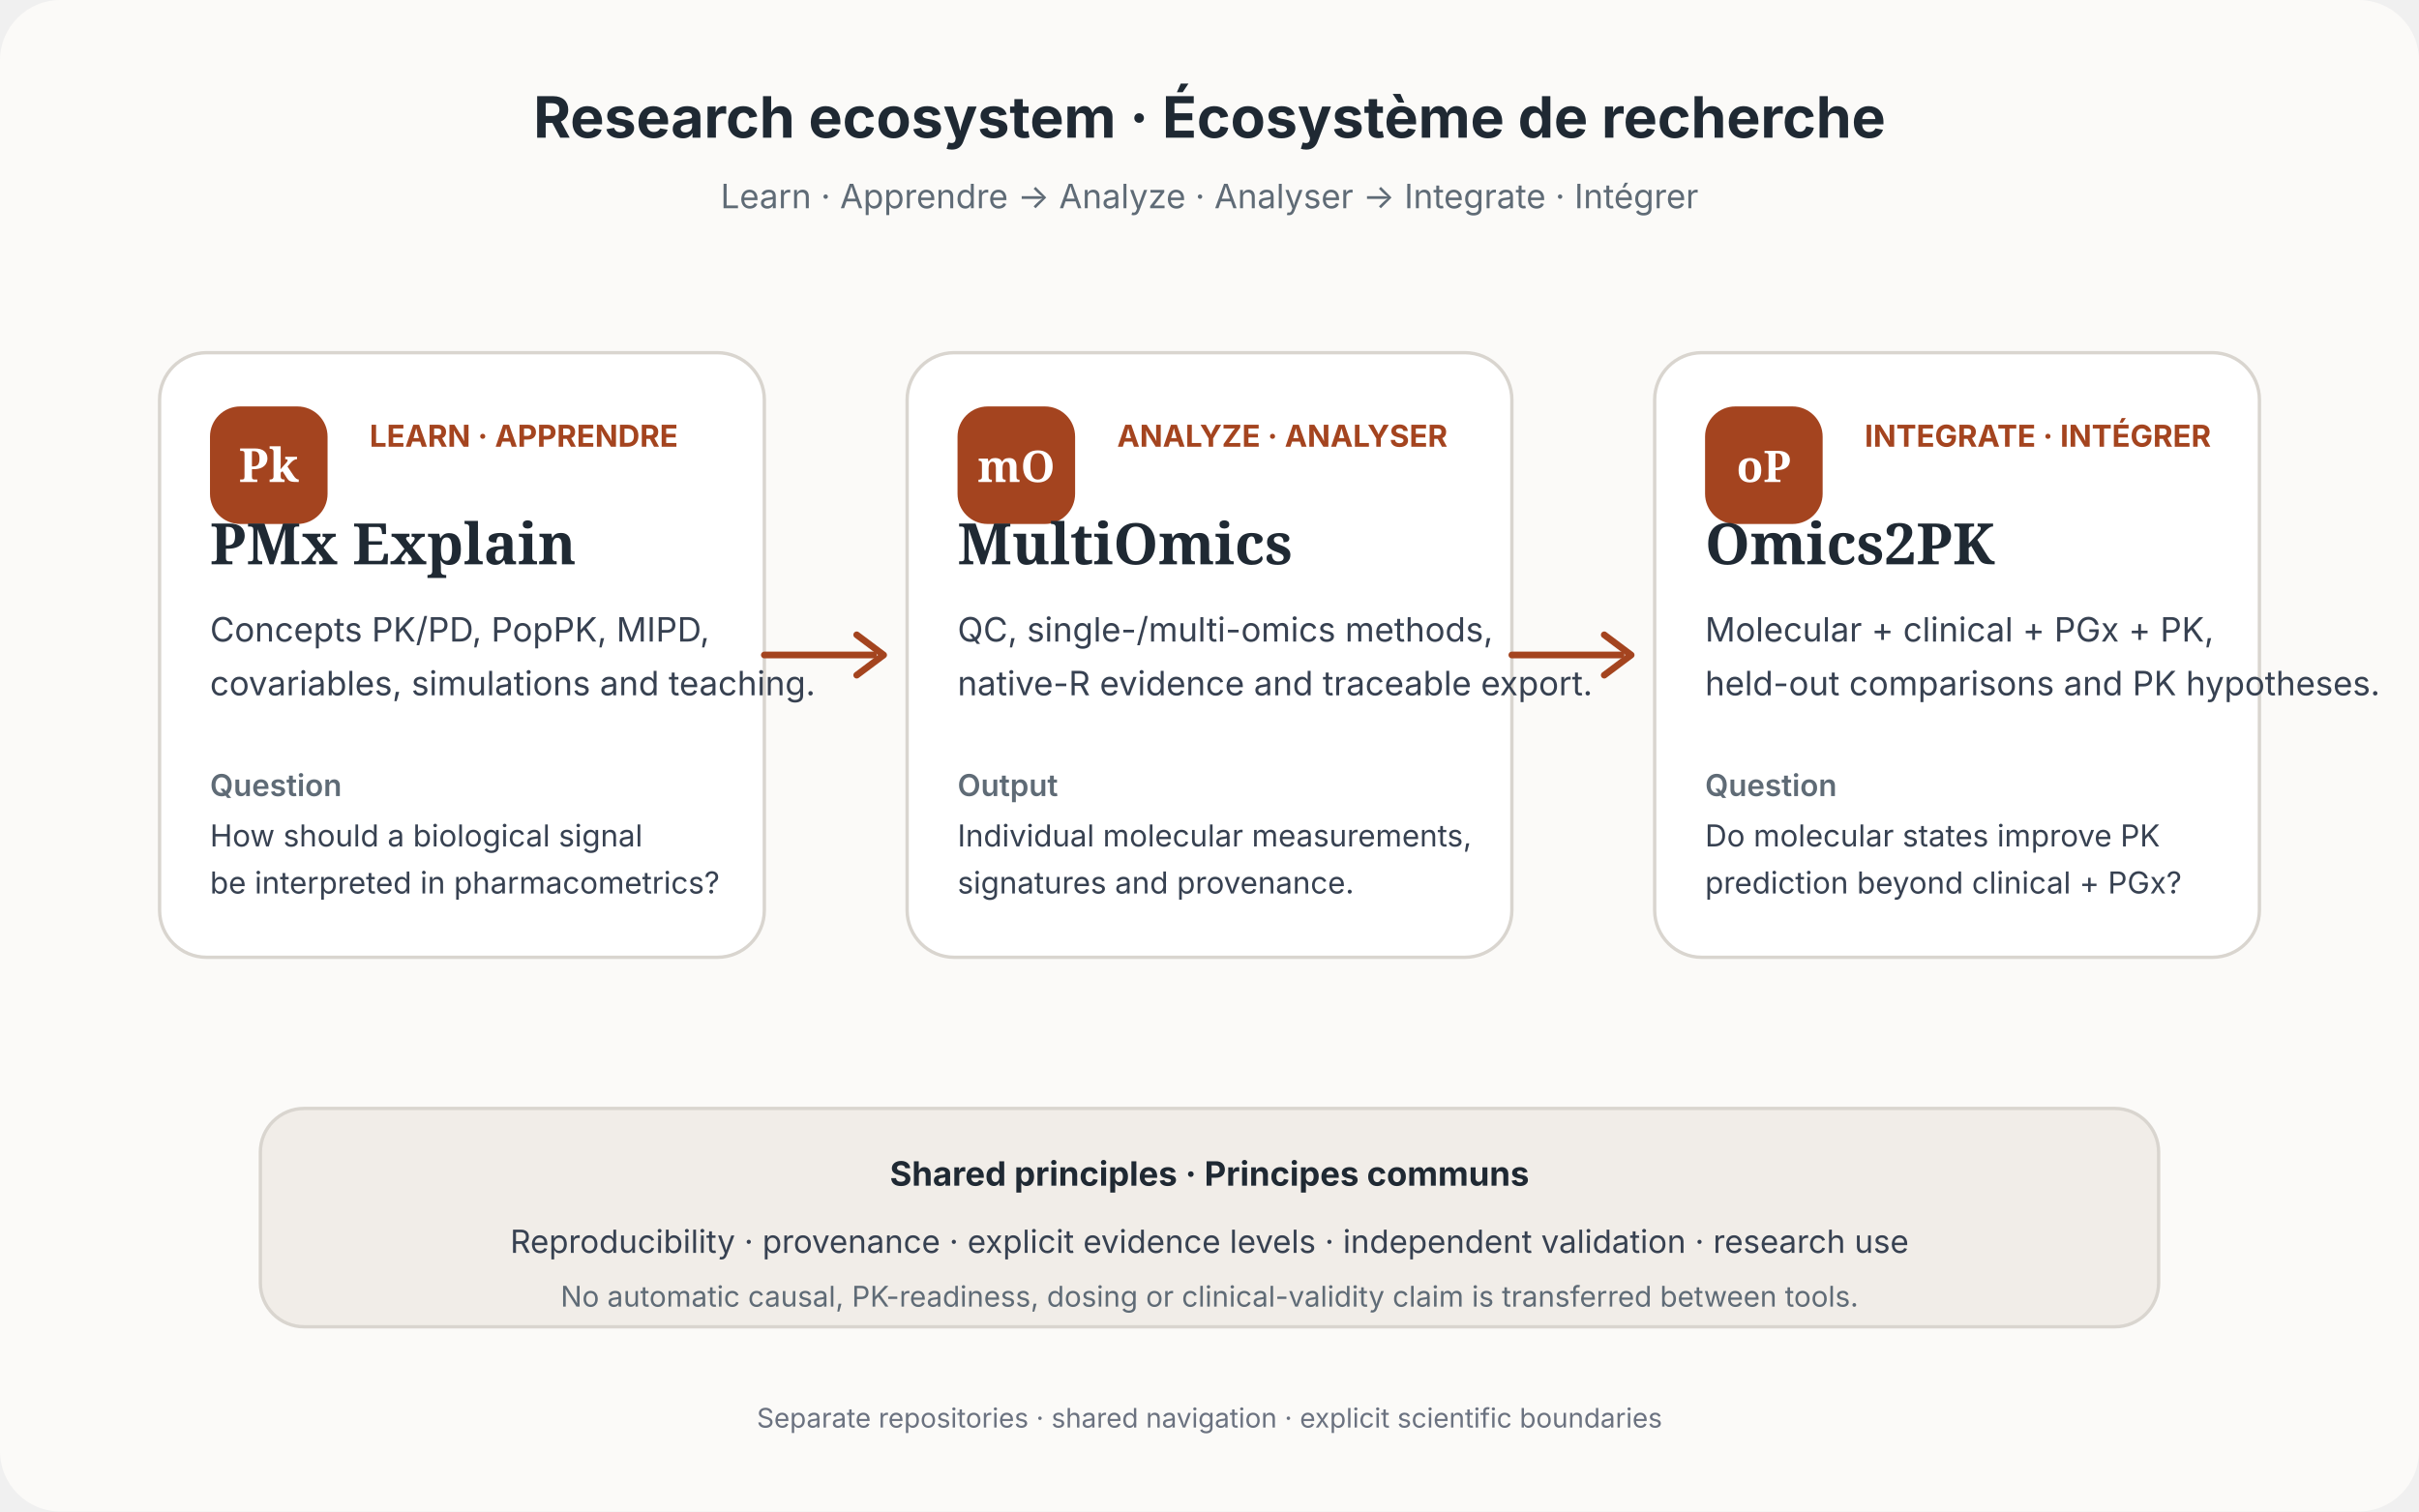
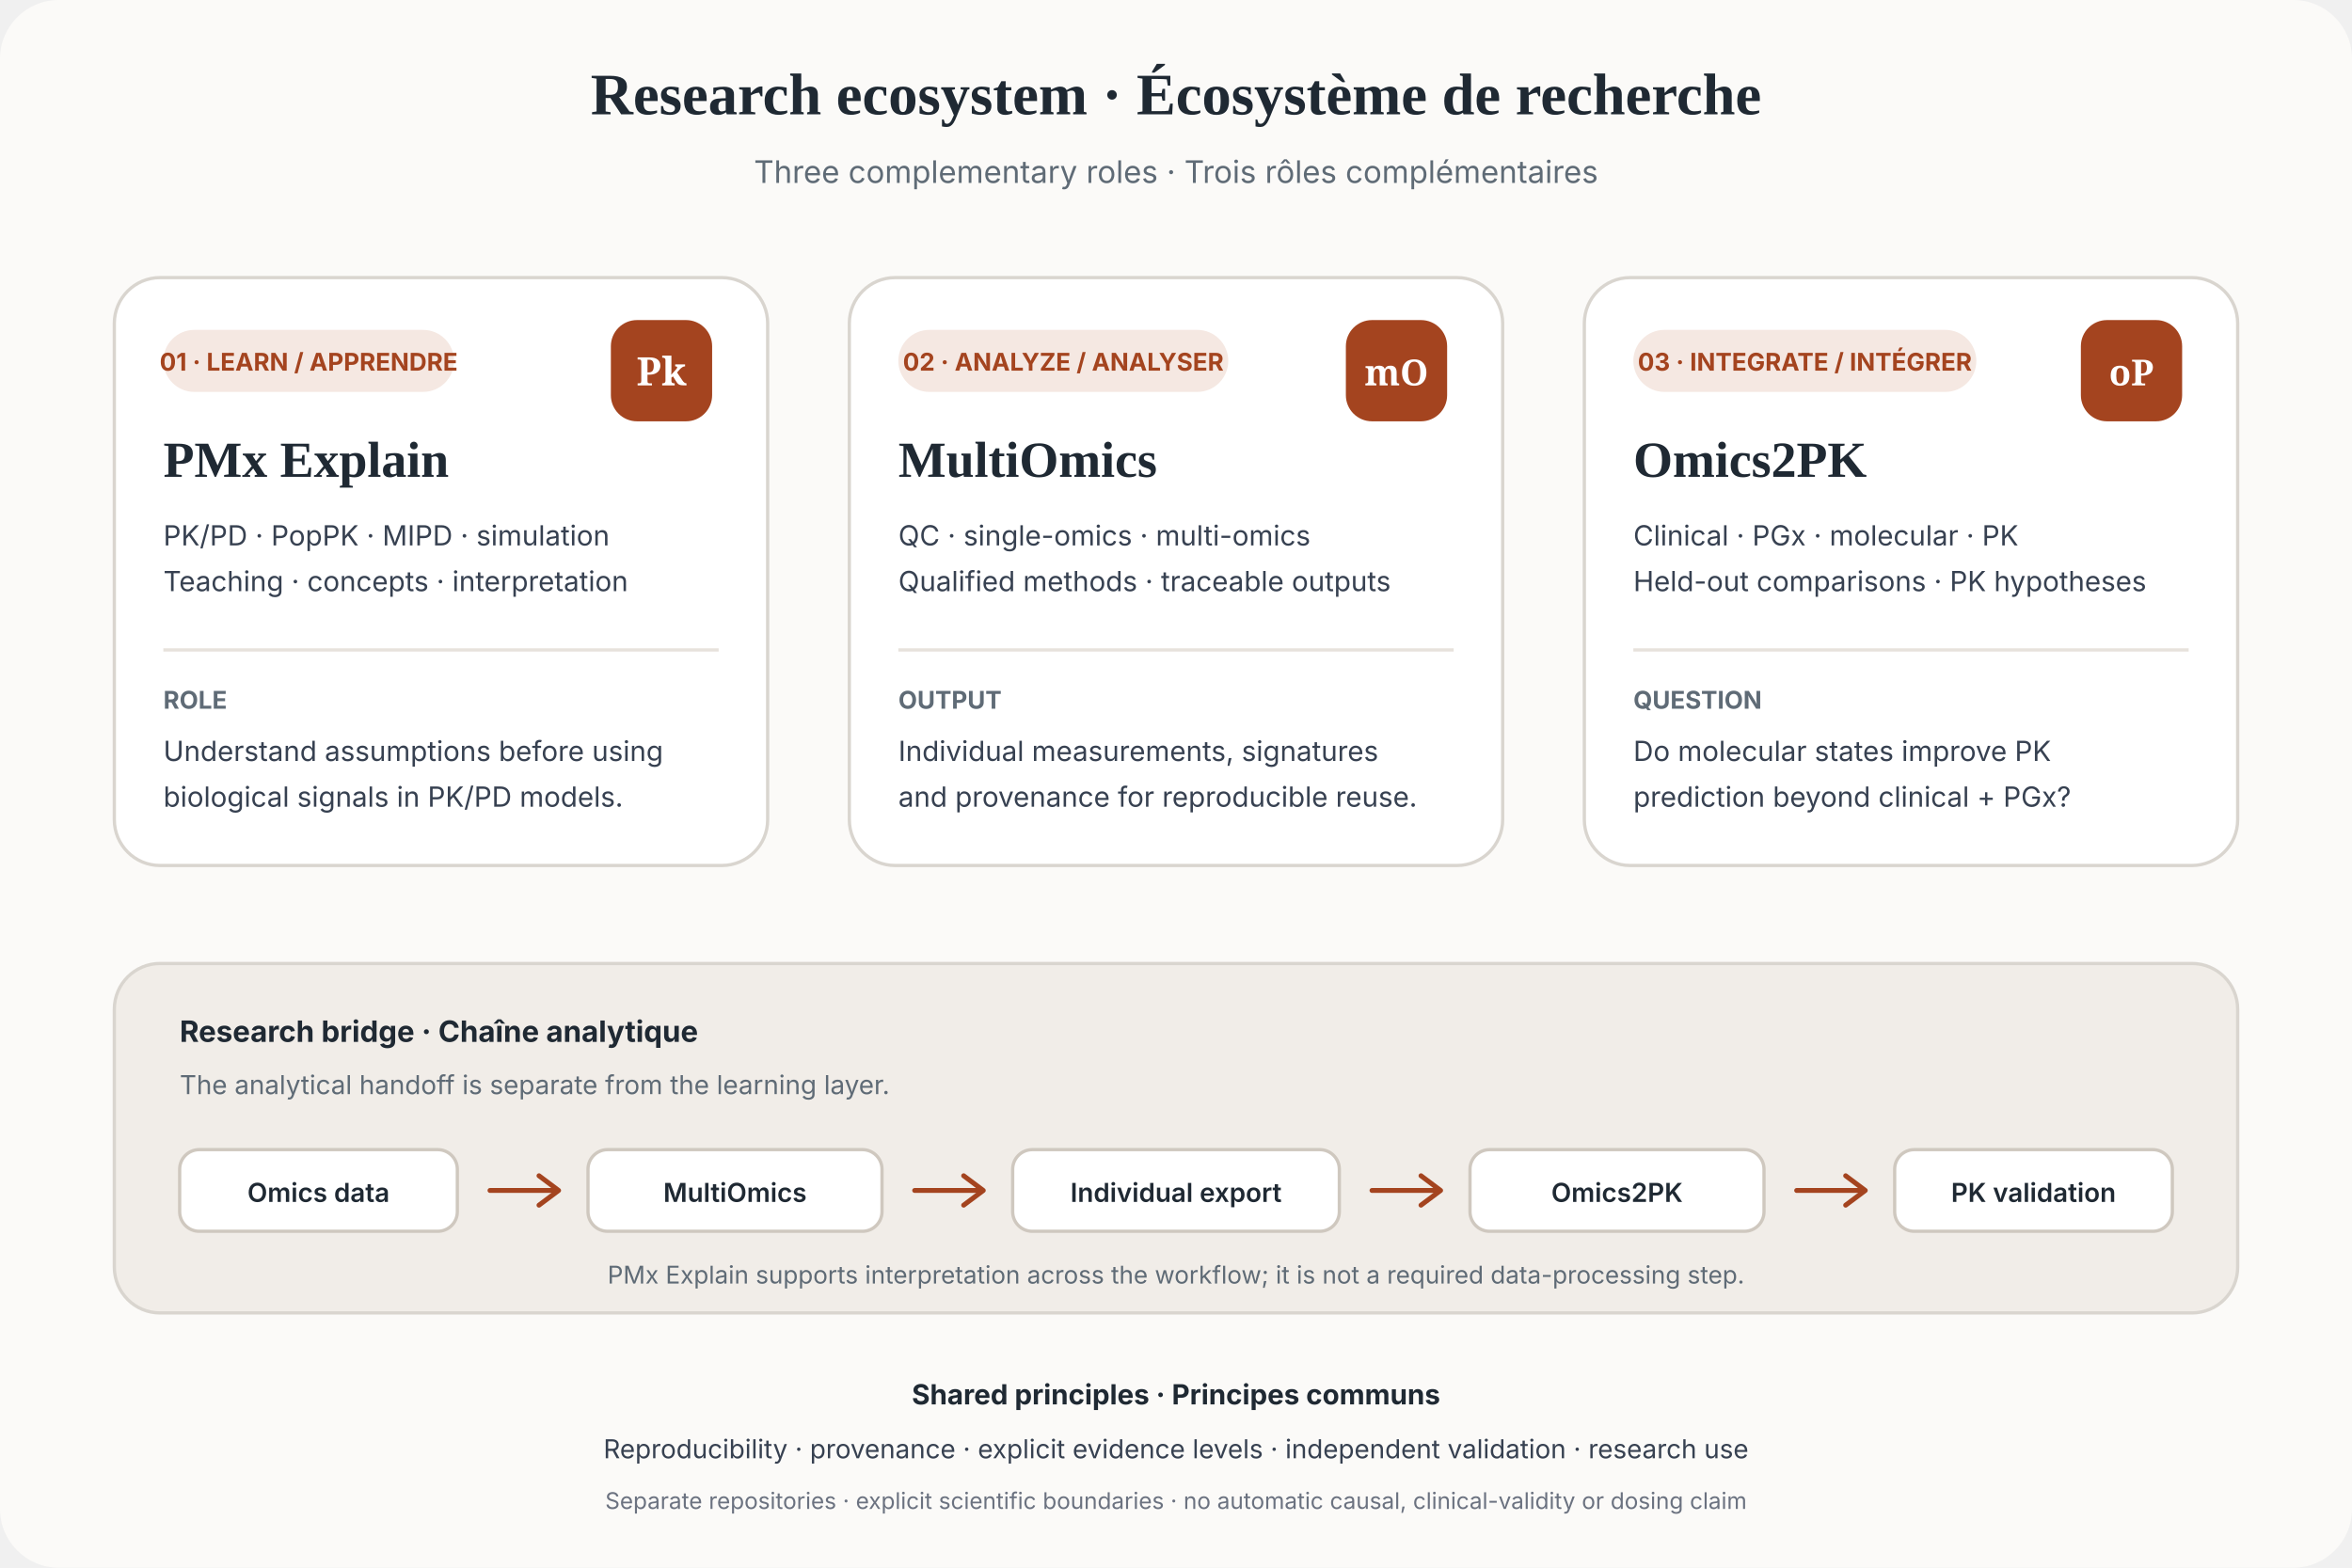
- <svg xmlns="http://www.w3.org/2000/svg" viewBox="0 0 1440 900" role="img" aria-labelledby="title desc">
-   <rect width="1440" height="900" rx="36" fill="#fbfaf8" />
-   <text x="720" y="82" text-anchor="middle" font-family="Inter, Arial, sans-serif" font-size="34" font-weight="700" fill="#1f2933">Research ecosystem · Écosystème de recherche</text>
-   <text x="720" y="124" text-anchor="middle" font-family="Inter, Arial, sans-serif" font-size="20" fill="#5f6b76">Learn · Apprendre  →  Analyze · Analyser  →  Integrate · Intégrer</text>
-   <rect x="95" y="210" width="360" height="360" rx="28" fill="#ffffff" stroke="#d9d5cf" stroke-width="2" />
-   <rect x="540" y="210" width="360" height="360" rx="28" fill="#ffffff" stroke="#d9d5cf" stroke-width="2" />
-   <rect x="985" y="210" width="360" height="360" rx="28" fill="#ffffff" stroke="#d9d5cf" stroke-width="2" />
-   <rect x="125" y="242" width="70" height="70" rx="18" fill="#a4441f" />
-   <text x="160" y="287" text-anchor="middle" font-family="Georgia, serif" font-size="28" font-weight="700" fill="#ffffff">Pk</text>
-   <text x="220" y="266" font-family="Inter, Arial, sans-serif" font-size="18" font-weight="700" fill="#a4441f">LEARN · APPRENDRE</text>
-   <text x="125" y="336" font-family="Georgia, serif" font-size="34" font-weight="700" fill="#1f2933">PMx Explain</text>
-   <text x="125" y="382" font-family="Inter, Arial, sans-serif" font-size="20" fill="#374151">Concepts PK/PD, PopPK, MIPD,</text>
-   <text x="125" y="414" font-family="Inter, Arial, sans-serif" font-size="20" fill="#374151">covariables, simulations and teaching.</text>
-   <text x="125" y="474" font-family="Inter, Arial, sans-serif" font-size="18" font-weight="600" fill="#5f6b76">Question</text>
-   <text x="125" y="504" font-family="Inter, Arial, sans-serif" font-size="18" fill="#374151">How should a biological signal</text>
-   <text x="125" y="532" font-family="Inter, Arial, sans-serif" font-size="18" fill="#374151">be interpreted in pharmacometrics?</text>
-   <rect x="570" y="242" width="70" height="70" rx="18" fill="#a4441f" />
-   <text x="605" y="287" text-anchor="middle" font-family="Georgia, serif" font-size="26" font-weight="700" fill="#ffffff">mO</text>
-   <text x="665" y="266" font-family="Inter, Arial, sans-serif" font-size="18" font-weight="700" fill="#a4441f">ANALYZE · ANALYSER</text>
-   <text x="570" y="336" font-family="Georgia, serif" font-size="34" font-weight="700" fill="#1f2933">MultiOmics</text>
-   <text x="570" y="382" font-family="Inter, Arial, sans-serif" font-size="20" fill="#374151">QC, single-/multi-omics methods,</text>
-   <text x="570" y="414" font-family="Inter, Arial, sans-serif" font-size="20" fill="#374151">native-R evidence and traceable export.</text>
-   <text x="570" y="474" font-family="Inter, Arial, sans-serif" font-size="18" font-weight="600" fill="#5f6b76">Output</text>
-   <text x="570" y="504" font-family="Inter, Arial, sans-serif" font-size="18" fill="#374151">Individual molecular measurements,</text>
-   <text x="570" y="532" font-family="Inter, Arial, sans-serif" font-size="18" fill="#374151">signatures and provenance.</text>
-   <rect x="1015" y="242" width="70" height="70" rx="18" fill="#a4441f" />
-   <text x="1050" y="287" text-anchor="middle" font-family="Georgia, serif" font-size="26" font-weight="700" fill="#ffffff">oP</text>
-   <text x="1110" y="266" font-family="Inter, Arial, sans-serif" font-size="18" font-weight="700" fill="#a4441f">INTEGRATE · INTÉGRER</text>
-   <text x="1015" y="336" font-family="Georgia, serif" font-size="34" font-weight="700" fill="#1f2933">Omics2PK</text>
-   <text x="1015" y="382" font-family="Inter, Arial, sans-serif" font-size="20" fill="#374151">Molecular + clinical + PGx + PK,</text>
-   <text x="1015" y="414" font-family="Inter, Arial, sans-serif" font-size="20" fill="#374151">held-out comparisons and PK hypotheses.</text>
-   <text x="1015" y="474" font-family="Inter, Arial, sans-serif" font-size="18" font-weight="600" fill="#5f6b76">Question</text>
-   <text x="1015" y="504" font-family="Inter, Arial, sans-serif" font-size="18" fill="#374151">Do molecular states improve PK</text>
-   <text x="1015" y="532" font-family="Inter, Arial, sans-serif" font-size="18" fill="#374151">prediction beyond clinical + PGx?</text>
-   <path d="M455 390 H520" stroke="#a4441f" stroke-width="4" stroke-linecap="round" />
-   <path d="M510 378 L526 390 L510 402" fill="none" stroke="#a4441f" stroke-width="4" stroke-linecap="round" stroke-linejoin="round" />
-   <path d="M900 390 H965" stroke="#a4441f" stroke-width="4" stroke-linecap="round" />
-   <path d="M955 378 L971 390 L955 402" fill="none" stroke="#a4441f" stroke-width="4" stroke-linecap="round" stroke-linejoin="round" />
-   <rect x="155" y="660" width="1130" height="130" rx="26" fill="#f1ede8" stroke="#d9d5cf" stroke-width="2" />
-   <text x="720" y="706" text-anchor="middle" font-family="Inter, Arial, sans-serif" font-size="20" font-weight="700" fill="#1f2933">Shared principles · Principes communs</text>
-   <text x="720" y="746" text-anchor="middle" font-family="Inter, Arial, sans-serif" font-size="19" fill="#374151">Reproducibility · provenance · explicit evidence levels · independent validation · research use</text>
-   <text x="720" y="778" text-anchor="middle" font-family="Inter, Arial, sans-serif" font-size="17" fill="#5f6b76">No automatic causal, PK-readiness, dosing or clinical-validity claim is transferred between tools.</text>
-   <text x="720" y="850" text-anchor="middle" font-family="Inter, Arial, sans-serif" font-size="16" fill="#6b7280">Separate repositories · shared navigation · explicit scientific boundaries</text>
+ <svg xmlns="http://www.w3.org/2000/svg" viewBox="0 0 1440 960" role="img" aria-labelledby="title desc">
+   <rect width="1440" height="960" rx="36" fill="#fbfaf8" />
+   <text x="720" y="70" text-anchor="middle" font-family="Georgia, 'Times New Roman', serif" font-size="36" font-weight="700" fill="#1f2933">Research ecosystem · Écosystème de recherche</text>
+   <text x="720" y="112" text-anchor="middle" font-family="Inter, Arial, sans-serif" font-size="19" fill="#5f6b76">Three complementary roles · Trois rôles complémentaires</text>
+   <rect x="70" y="170" width="400" height="360" rx="28" fill="#ffffff" stroke="#d9d5cf" stroke-width="2" />
+   <rect x="100" y="202" width="178" height="38" rx="19" fill="#f5e8e2" />
+   <text x="189" y="227" text-anchor="middle" font-family="Inter, Arial, sans-serif" font-size="15" font-weight="700" fill="#a4441f">01 · LEARN / APPRENDRE</text>
+   <rect x="374" y="196" width="62" height="62" rx="16" fill="#a4441f" />
+   <text x="405" y="236" text-anchor="middle" font-family="Georgia, serif" font-size="24" font-weight="700" fill="#ffffff">Pk</text>
+   <text x="100" y="292" font-family="Georgia, 'Times New Roman', serif" font-size="31" font-weight="700" fill="#1f2933">PMx Explain</text>
+   <text x="100" y="334" font-family="Inter, Arial, sans-serif" font-size="17" fill="#374151">PK/PD · PopPK · MIPD · simulation</text>
+   <text x="100" y="362" font-family="Inter, Arial, sans-serif" font-size="17" fill="#374151">Teaching · concepts · interpretation</text>
+   <line x1="100" y1="398" x2="440" y2="398" stroke="#e7e2dc" stroke-width="2" />
+   <text x="100" y="434" font-family="Inter, Arial, sans-serif" font-size="15" font-weight="700" fill="#5f6b76">ROLE</text>
+   <text x="100" y="466" font-family="Inter, Arial, sans-serif" font-size="17" fill="#374151">Understand assumptions before using</text>
+   <text x="100" y="494" font-family="Inter, Arial, sans-serif" font-size="17" fill="#374151">biological signals in PK/PD models.</text>
+   <rect x="520" y="170" width="400" height="360" rx="28" fill="#ffffff" stroke="#d9d5cf" stroke-width="2" />
+   <rect x="550" y="202" width="202" height="38" rx="19" fill="#f5e8e2" />
+   <text x="651" y="227" text-anchor="middle" font-family="Inter, Arial, sans-serif" font-size="15" font-weight="700" fill="#a4441f">02 · ANALYZE / ANALYSER</text>
+   <rect x="824" y="196" width="62" height="62" rx="16" fill="#a4441f" />
+   <text x="855" y="236" text-anchor="middle" font-family="Georgia, serif" font-size="22" font-weight="700" fill="#ffffff">mO</text>
+   <text x="550" y="292" font-family="Georgia, 'Times New Roman', serif" font-size="31" font-weight="700" fill="#1f2933">MultiOmics</text>
+   <text x="550" y="334" font-family="Inter, Arial, sans-serif" font-size="17" fill="#374151">QC · single-omics · multi-omics</text>
+   <text x="550" y="362" font-family="Inter, Arial, sans-serif" font-size="17" fill="#374151">Qualified methods · traceable outputs</text>
+   <line x1="550" y1="398" x2="890" y2="398" stroke="#e7e2dc" stroke-width="2" />
+   <text x="550" y="434" font-family="Inter, Arial, sans-serif" font-size="15" font-weight="700" fill="#5f6b76">OUTPUT</text>
+   <text x="550" y="466" font-family="Inter, Arial, sans-serif" font-size="17" fill="#374151">Individual measurements, signatures</text>
+   <text x="550" y="494" font-family="Inter, Arial, sans-serif" font-size="17" fill="#374151">and provenance for reproducible reuse.</text>
+   <rect x="970" y="170" width="400" height="360" rx="28" fill="#ffffff" stroke="#d9d5cf" stroke-width="2" />
+   <rect x="1000" y="202" width="210" height="38" rx="19" fill="#f5e8e2" />
+   <text x="1105" y="227" text-anchor="middle" font-family="Inter, Arial, sans-serif" font-size="15" font-weight="700" fill="#a4441f">03 · INTEGRATE / INTÉGRER</text>
+   <rect x="1274" y="196" width="62" height="62" rx="16" fill="#a4441f" />
+   <text x="1305" y="236" text-anchor="middle" font-family="Georgia, serif" font-size="22" font-weight="700" fill="#ffffff">oP</text>
+   <text x="1000" y="292" font-family="Georgia, 'Times New Roman', serif" font-size="31" font-weight="700" fill="#1f2933">Omics2PK</text>
+   <text x="1000" y="334" font-family="Inter, Arial, sans-serif" font-size="17" fill="#374151">Clinical · PGx · molecular · PK</text>
+   <text x="1000" y="362" font-family="Inter, Arial, sans-serif" font-size="17" fill="#374151">Held-out comparisons · PK hypotheses</text>
+   <line x1="1000" y1="398" x2="1340" y2="398" stroke="#e7e2dc" stroke-width="2" />
+   <text x="1000" y="434" font-family="Inter, Arial, sans-serif" font-size="15" font-weight="700" fill="#5f6b76">QUESTION</text>
+   <text x="1000" y="466" font-family="Inter, Arial, sans-serif" font-size="17" fill="#374151">Do molecular states improve PK</text>
+   <text x="1000" y="494" font-family="Inter, Arial, sans-serif" font-size="17" fill="#374151">prediction beyond clinical + PGx?</text>
+   <rect x="70" y="590" width="1300" height="214" rx="28" fill="#f1ede8" stroke="#d9d5cf" stroke-width="2" />
+   <text x="110" y="638" font-family="Inter, Arial, sans-serif" font-size="18" font-weight="700" fill="#1f2933">Research bridge · Chaîne analytique</text>
+   <text x="110" y="670" font-family="Inter, Arial, sans-serif" font-size="16" fill="#5f6b76">The analytical handoff is separate from the learning layer.</text>
+   <rect x="110" y="704" width="170" height="50" rx="12" fill="#ffffff" stroke="#cfc8bf" stroke-width="2" />
+   <text x="195" y="736" text-anchor="middle" font-family="Inter, Arial, sans-serif" font-size="16" font-weight="600" fill="#1f2933">Omics data</text>
+   <path d="M300 729 H340" stroke="#a4441f" stroke-width="3" stroke-linecap="round" />
+   <path d="M330 720 L342 729 L330 738" fill="none" stroke="#a4441f" stroke-width="3" stroke-linecap="round" stroke-linejoin="round" />
+   <rect x="360" y="704" width="180" height="50" rx="12" fill="#ffffff" stroke="#cfc8bf" stroke-width="2" />
+   <text x="450" y="736" text-anchor="middle" font-family="Inter, Arial, sans-serif" font-size="16" font-weight="600" fill="#1f2933">MultiOmics</text>
+   <path d="M560 729 H600" stroke="#a4441f" stroke-width="3" stroke-linecap="round" />
+   <path d="M590 720 L602 729 L590 738" fill="none" stroke="#a4441f" stroke-width="3" stroke-linecap="round" stroke-linejoin="round" />
+   <rect x="620" y="704" width="200" height="50" rx="12" fill="#ffffff" stroke="#cfc8bf" stroke-width="2" />
+   <text x="720" y="736" text-anchor="middle" font-family="Inter, Arial, sans-serif" font-size="16" font-weight="600" fill="#1f2933">Individual export</text>
+   <path d="M840 729 H880" stroke="#a4441f" stroke-width="3" stroke-linecap="round" />
+   <path d="M870 720 L882 729 L870 738" fill="none" stroke="#a4441f" stroke-width="3" stroke-linecap="round" stroke-linejoin="round" />
+   <rect x="900" y="704" width="180" height="50" rx="12" fill="#ffffff" stroke="#cfc8bf" stroke-width="2" />
+   <text x="990" y="736" text-anchor="middle" font-family="Inter, Arial, sans-serif" font-size="16" font-weight="600" fill="#1f2933">Omics2PK</text>
+   <path d="M1100 729 H1140" stroke="#a4441f" stroke-width="3" stroke-linecap="round" />
+   <path d="M1130 720 L1142 729 L1130 738" fill="none" stroke="#a4441f" stroke-width="3" stroke-linecap="round" stroke-linejoin="round" />
+   <rect x="1160" y="704" width="170" height="50" rx="12" fill="#ffffff" stroke="#cfc8bf" stroke-width="2" />
+   <text x="1245" y="736" text-anchor="middle" font-family="Inter, Arial, sans-serif" font-size="16" font-weight="600" fill="#1f2933">PK validation</text>
+   <text x="720" y="786" text-anchor="middle" font-family="Inter, Arial, sans-serif" font-size="15" fill="#5f6b76">PMx Explain supports interpretation across the workflow; it is not a required data-processing step.</text>
+   <text x="720" y="860" text-anchor="middle" font-family="Inter, Arial, sans-serif" font-size="17" font-weight="700" fill="#1f2933">Shared principles · Principes communs</text>
+   <text x="720" y="893" text-anchor="middle" font-family="Inter, Arial, sans-serif" font-size="16" fill="#374151">Reproducibility · provenance · explicit evidence levels · independent validation · research use</text>
+   <text x="720" y="924" text-anchor="middle" font-family="Inter, Arial, sans-serif" font-size="14" fill="#6b7280">Separate repositories · explicit scientific boundaries · no automatic causal, clinical-validity or dosing claim</text>
</svg>
